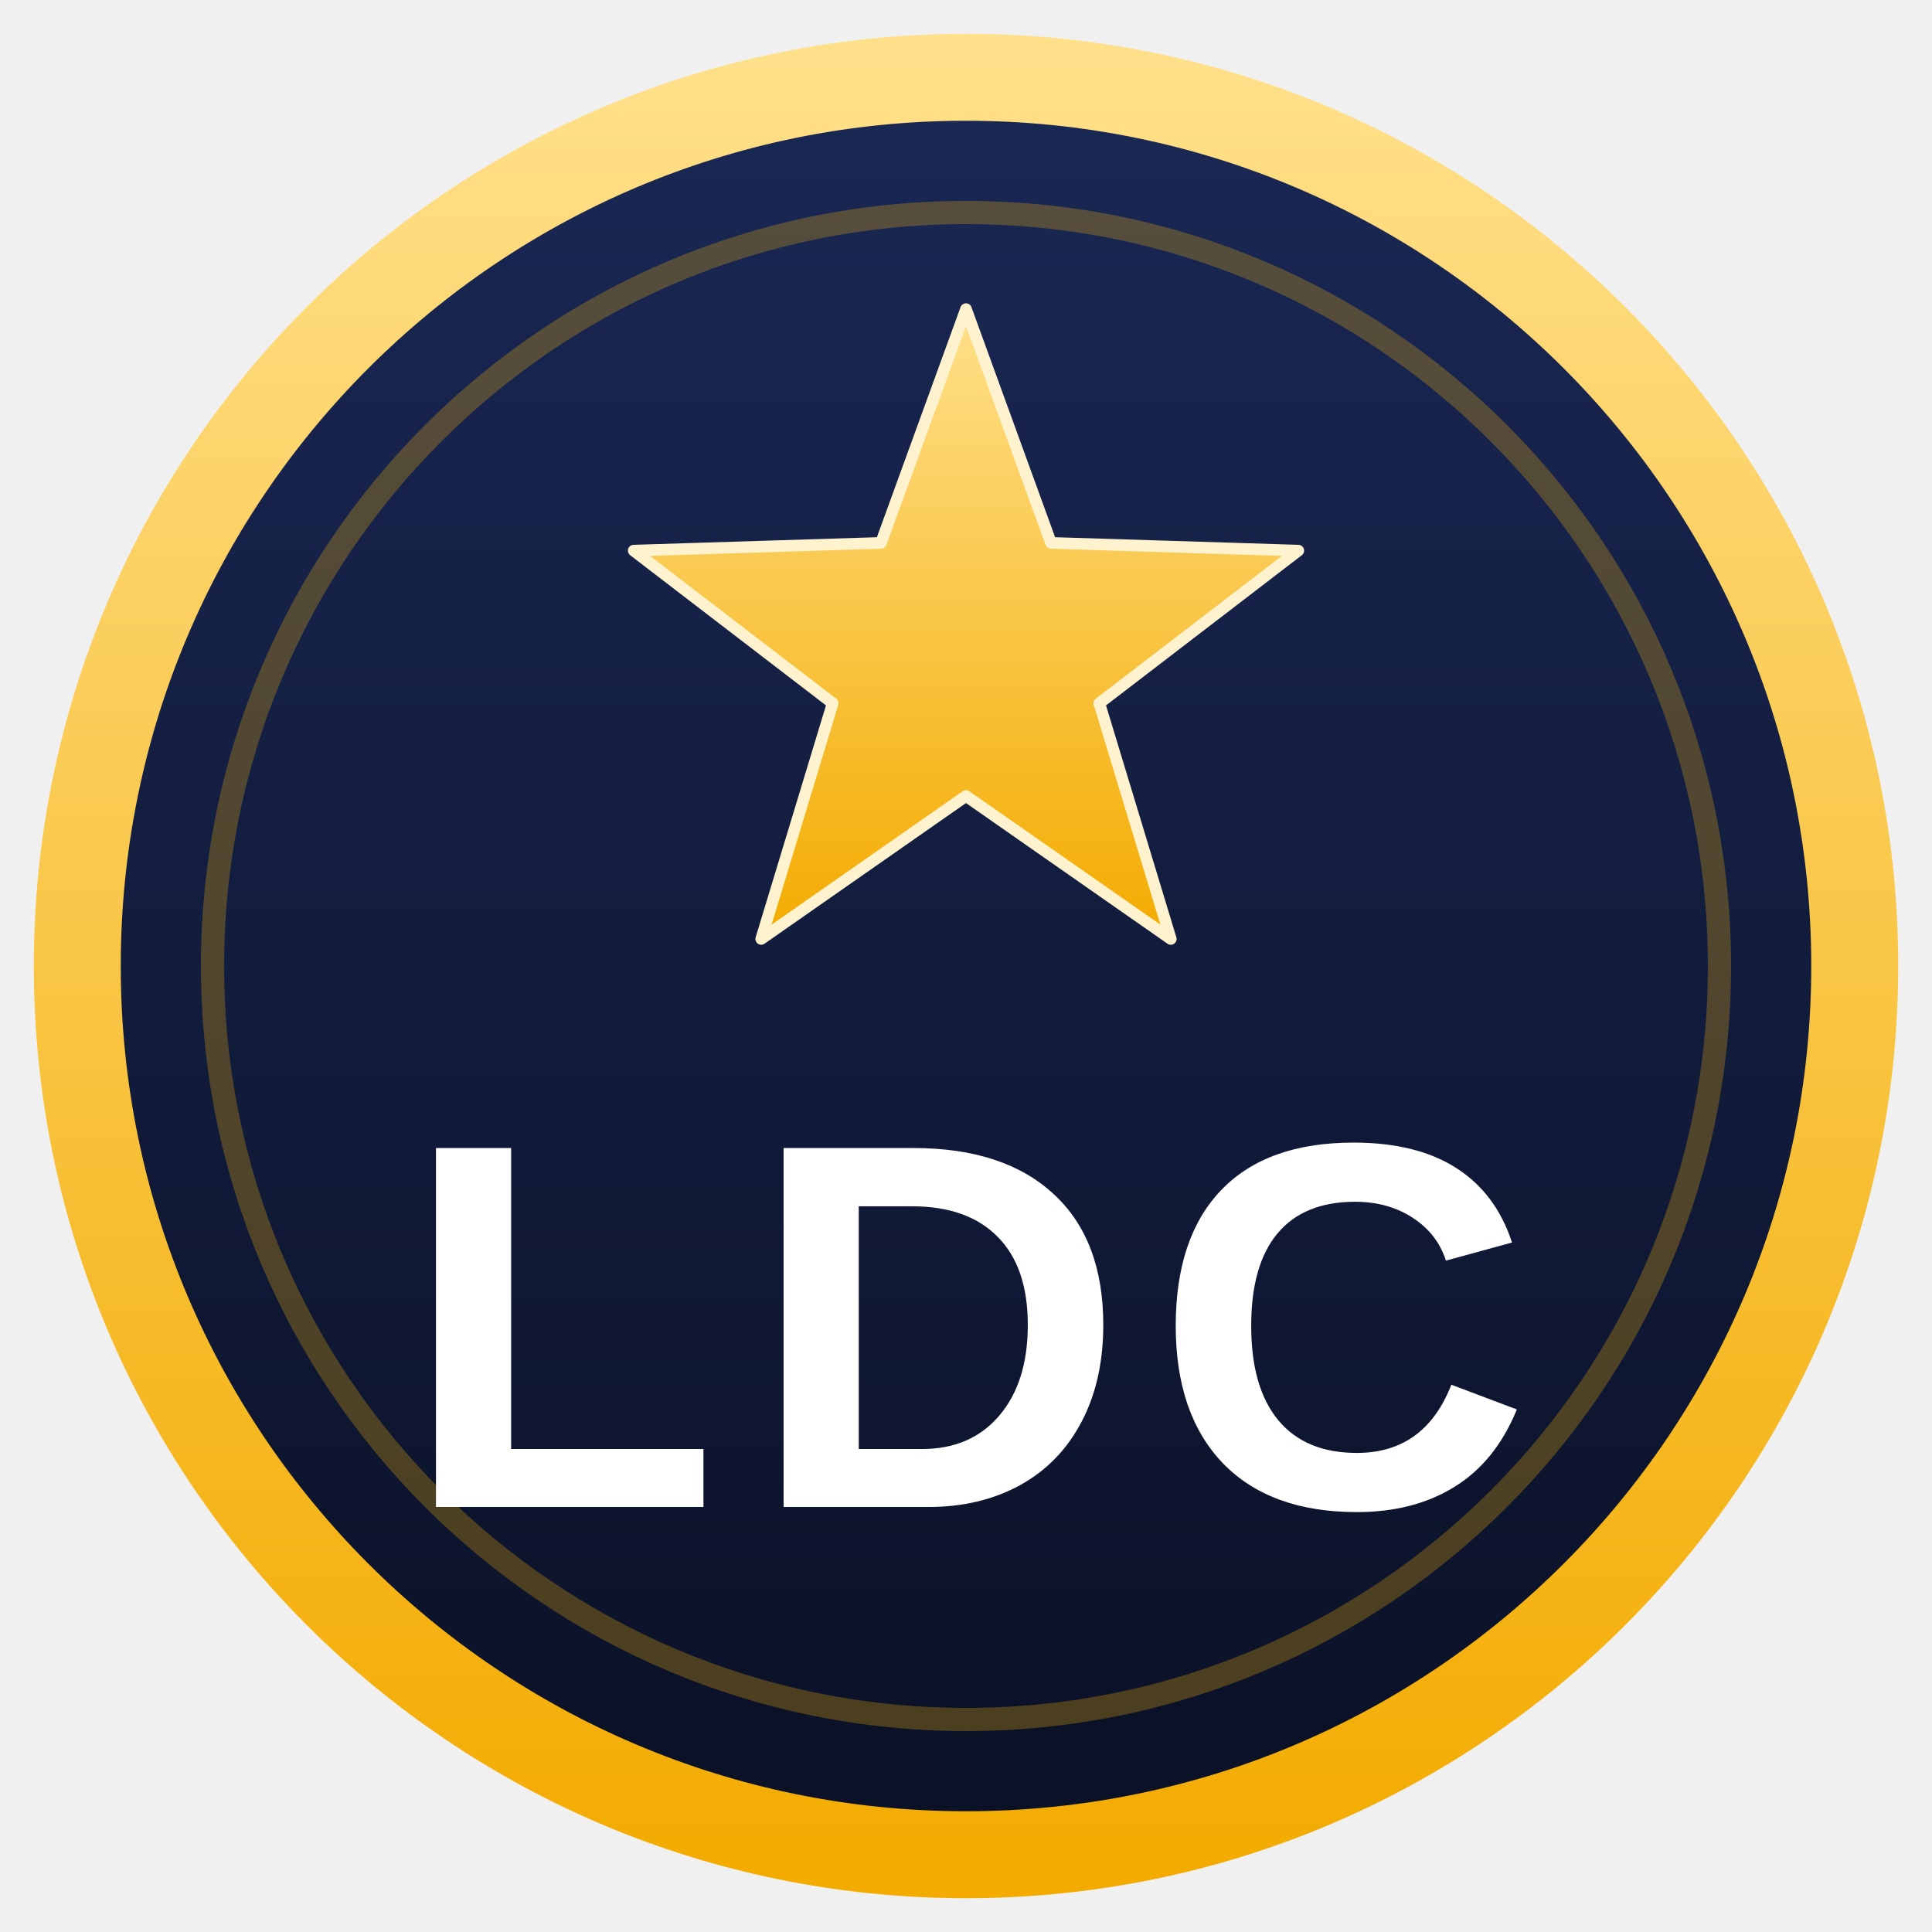
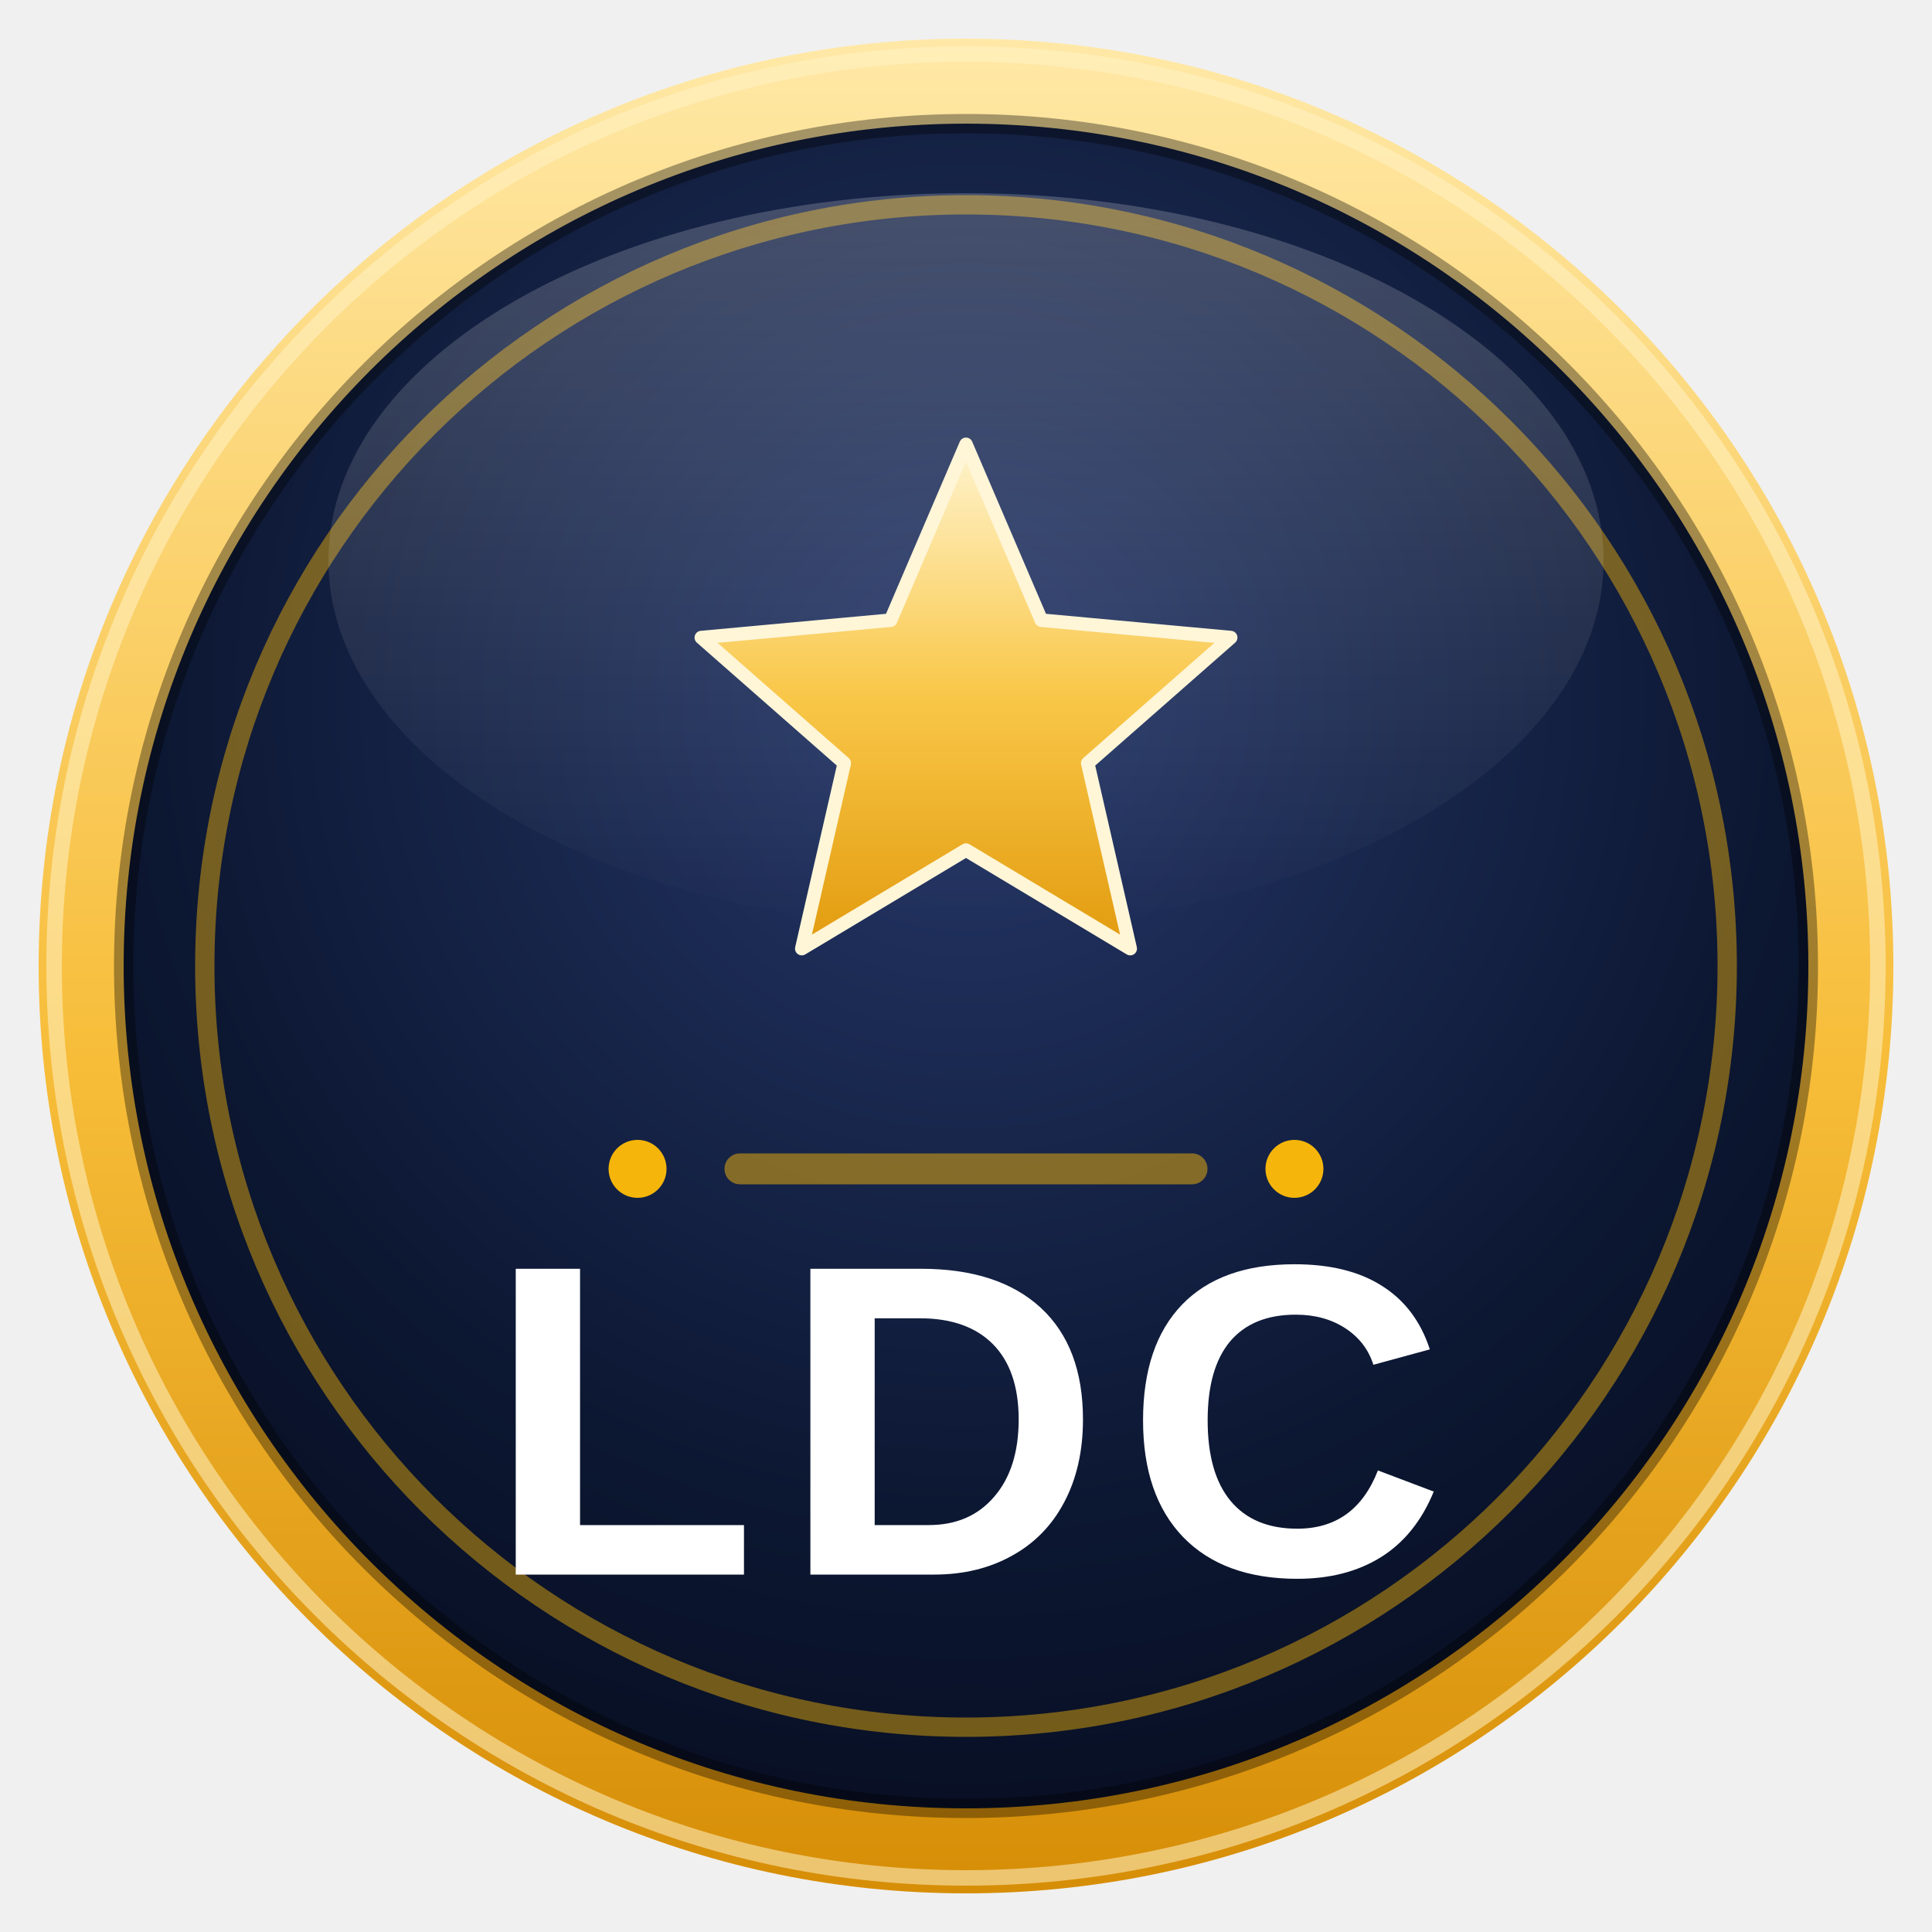
- <svg xmlns="http://www.w3.org/2000/svg" viewBox="0 0 100 100" role="img" aria-label="LDC">
+ <svg xmlns="http://www.w3.org/2000/svg" viewBox="0 0 100 100" role="img" aria-label="Ligue des Champions">
  <defs>
-     <linearGradient id="ldcBg" x1="0" y1="0" x2="0" y2="1">
-       <stop offset="0" stop-color="#1a2855" />
-       <stop offset="1" stop-color="#0a1024" />
+     <radialGradient id="ldcBg" cx="50%" cy="34%" r="78%">
+       <stop offset="0" stop-color="#26386a" />
+       <stop offset=".62" stop-color="#0c1732" />
+       <stop offset="1" stop-color="#060b1c" />
+     </radialGradient>
+     <linearGradient id="ldcGold" x1="0" y1="0" x2="0" y2="1">
+       <stop offset="0" stop-color="#ffe9a8" />
+       <stop offset=".55" stop-color="#f7bd39" />
+       <stop offset="1" stop-color="#d68d06" />
    </linearGradient>
-     <linearGradient id="ldcGold" x1="0" y1="0" x2="0" y2="1">
-       <stop offset="0" stop-color="#ffe08a" />
-       <stop offset="1" stop-color="#f3ab00" />
+     <linearGradient id="ldcStar" x1="0" y1="0" x2="0" y2="1">
+       <stop offset="0" stop-color="#fff4cf" />
+       <stop offset=".5" stop-color="#f9c748" />
+       <stop offset="1" stop-color="#e29b0e" />
+     </linearGradient>
+     <linearGradient id="ldcGloss" x1="0" y1="0" x2="0" y2="1">
+       <stop offset="0" stop-color="#ffffff" stop-opacity=".20" />
+       <stop offset="1" stop-color="#ffffff" stop-opacity="0" />
    </linearGradient>
  </defs>
-   <circle cx="50" cy="50" r="46" fill="url(#ldcBg)" stroke="url(#ldcGold)" stroke-width="4.5" />
-   <circle cx="50" cy="50" r="39" fill="none" stroke="#f5b50a" stroke-opacity="0.28" stroke-width="1.2" />
-   <polygon points="50,16 54.4,28.1 67.2,28.5 56.9,36.4 60.6,48.6 50,41.2 39.4,48.6 43.1,36.4 32.8,28.5 45.6,28.1" fill="url(#ldcGold)" stroke="#fff3cf" stroke-width="0.6" stroke-linejoin="round" />
-   <text x="50" y="78" text-anchor="middle" font-family="Arial, Helvetica, sans-serif" font-weight="900" font-size="27" letter-spacing="1.5" fill="#ffffff">LDC</text>
+   <circle cx="50" cy="50" r="48" fill="url(#ldcGold)" />
+   <circle cx="50" cy="50" r="47.2" fill="none" stroke="#fff2c4" stroke-opacity=".55" stroke-width=".8" />
+   <circle cx="50" cy="50" r="43.6" fill="url(#ldcBg)" />
+   <circle cx="50" cy="50" r="43.6" fill="none" stroke="#000000" stroke-opacity=".35" stroke-width="1" />
+   <circle cx="50" cy="50" r="39.4" fill="none" stroke="#f5b50a" stroke-opacity=".45" stroke-width="1" />
+   <ellipse cx="50" cy="29" rx="33" ry="19" fill="url(#ldcGloss)" />
+   <polygon points="50,23 53.9,32.1 63.7,33 56.3,39.5 58.5,49.1 50,44 41.5,49.1 43.7,39.5 36.3,33 46.1,32.1" fill="url(#ldcStar)" stroke="#fff6d8" stroke-width=".7" stroke-linejoin="round" />
+   <circle cx="33" cy="60.5" r="1.5" fill="#f5b50a" />
+   <rect x="37.5" y="59.7" width="25" height="1.6" rx=".8" fill="#f5b50a" fill-opacity=".5" />
+   <circle cx="67" cy="60.5" r="1.5" fill="#f5b50a" />
+   <text x="50" y="81.5" text-anchor="middle" font-family="Impact, 'Arial Black', 'Helvetica Neue', Arial, sans-serif" font-weight="900" font-size="23" letter-spacing="1.2" fill="#ffffff">LDC</text>
</svg>
